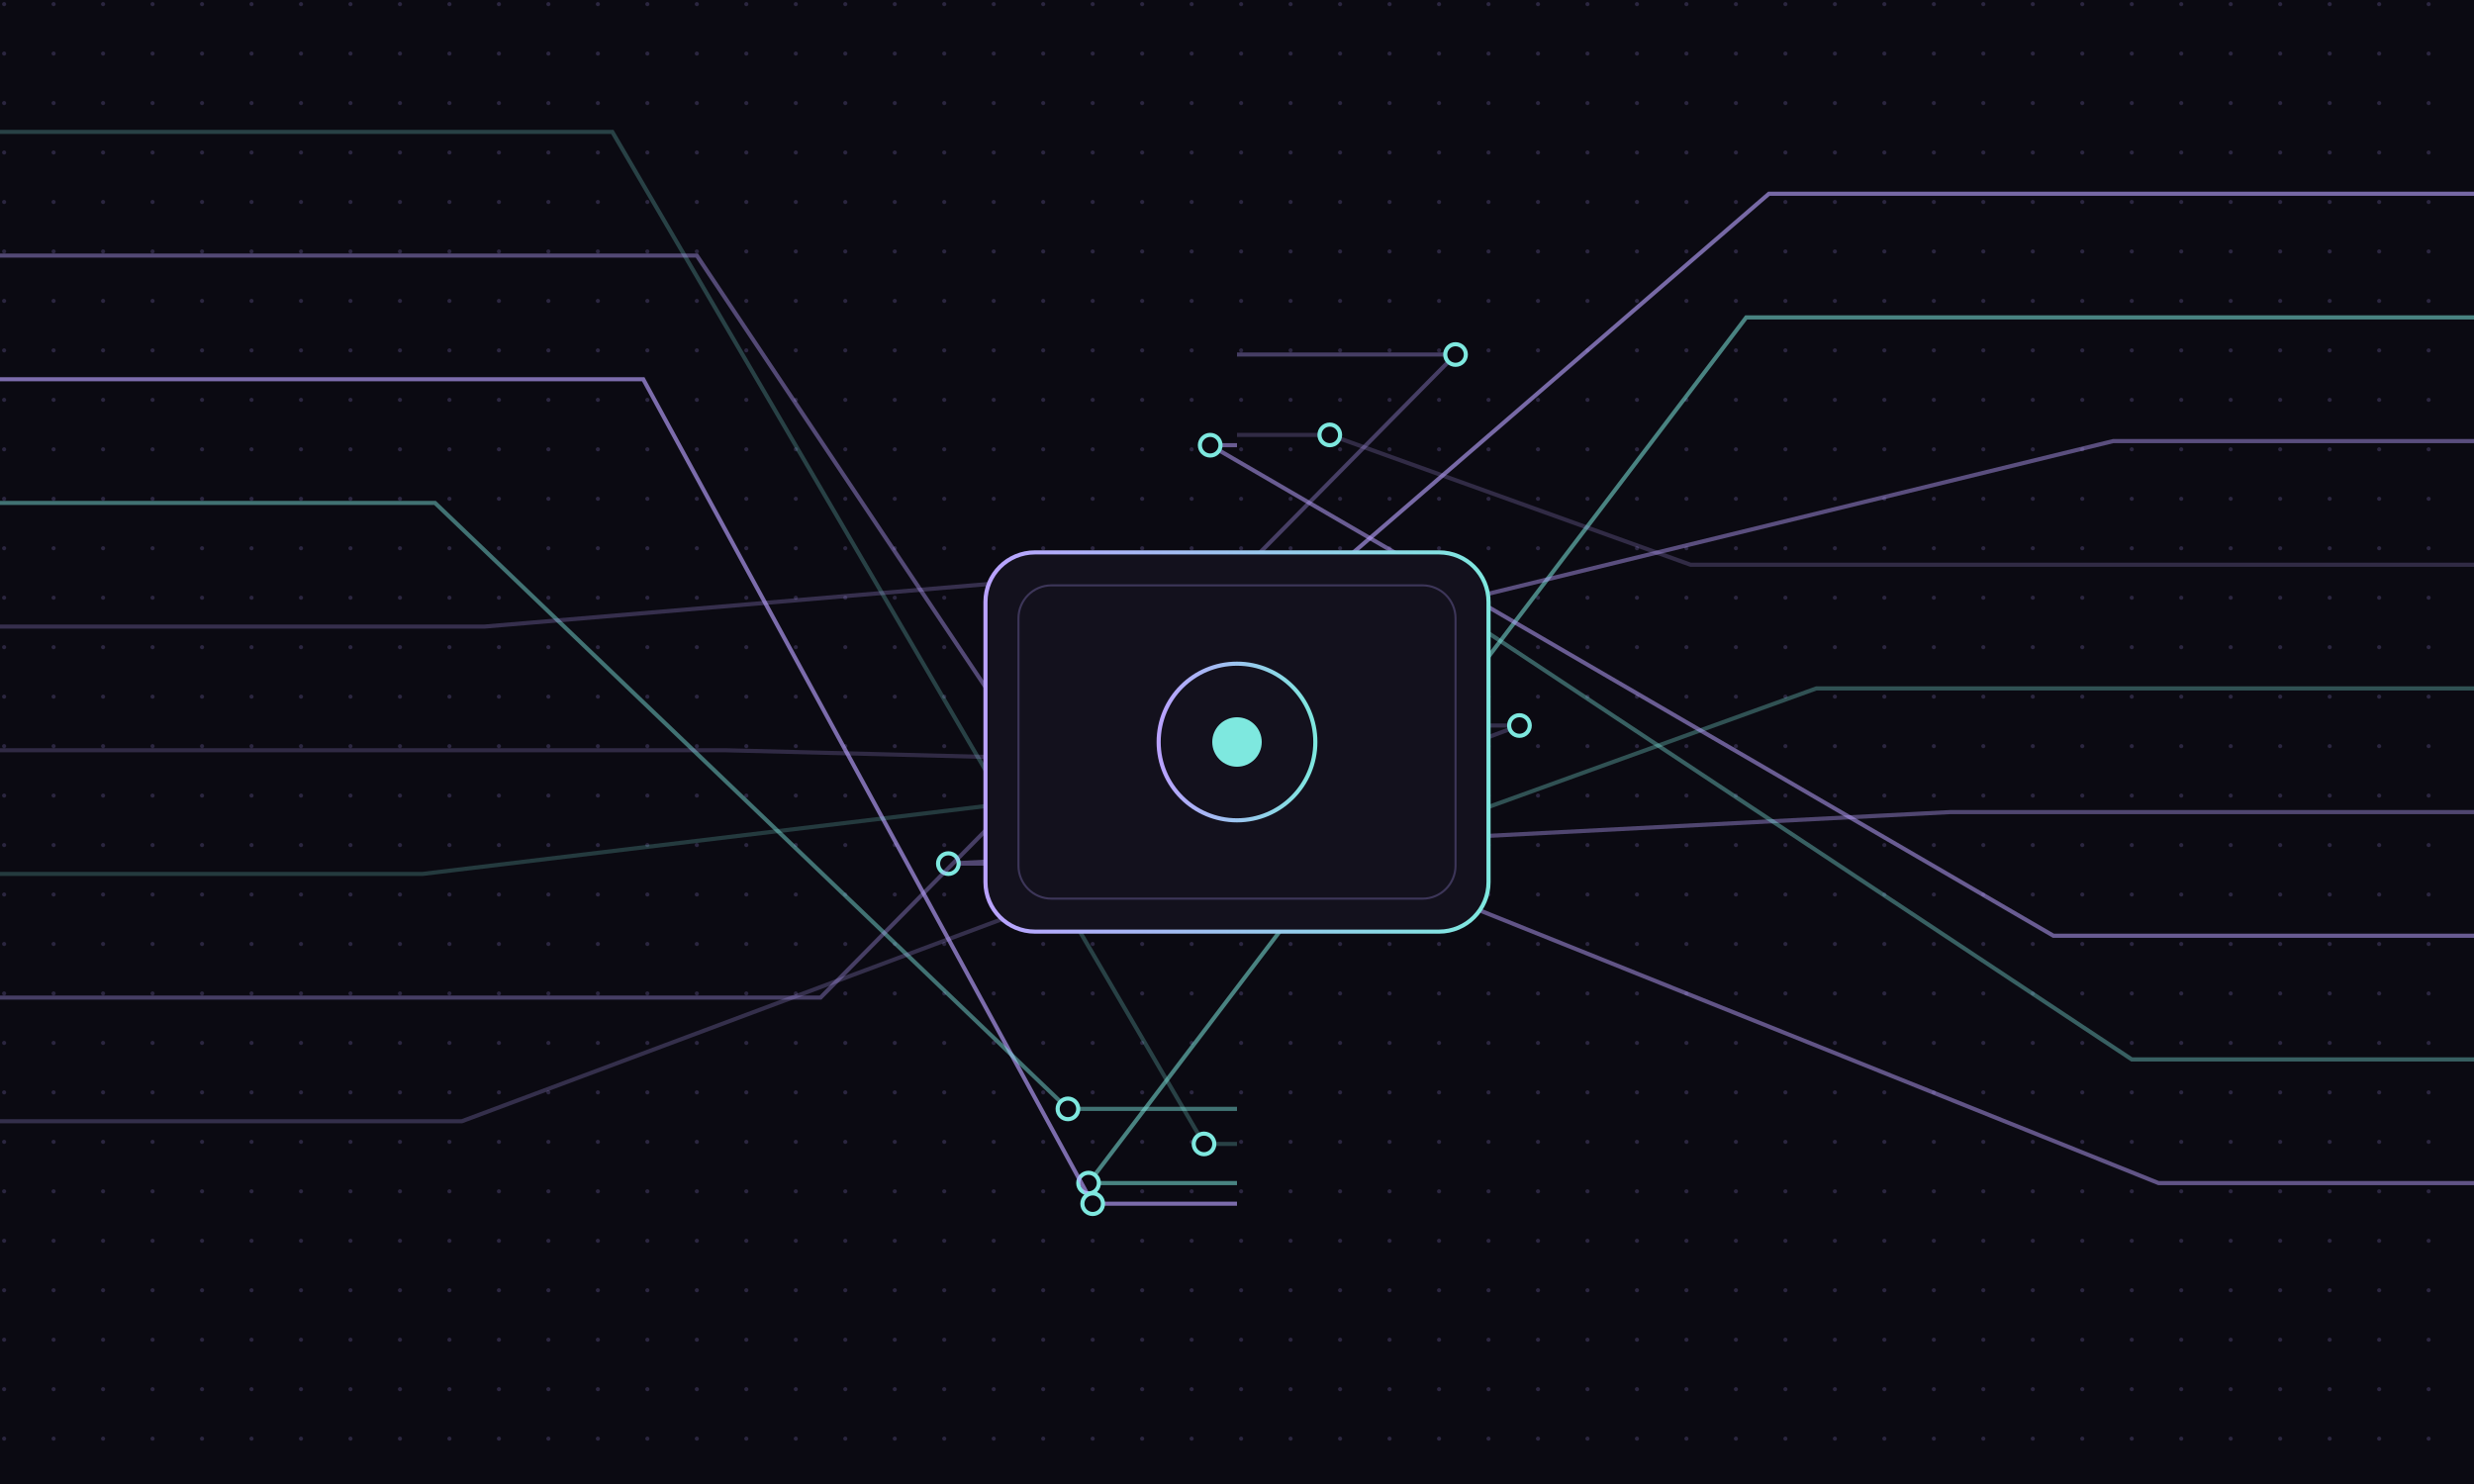
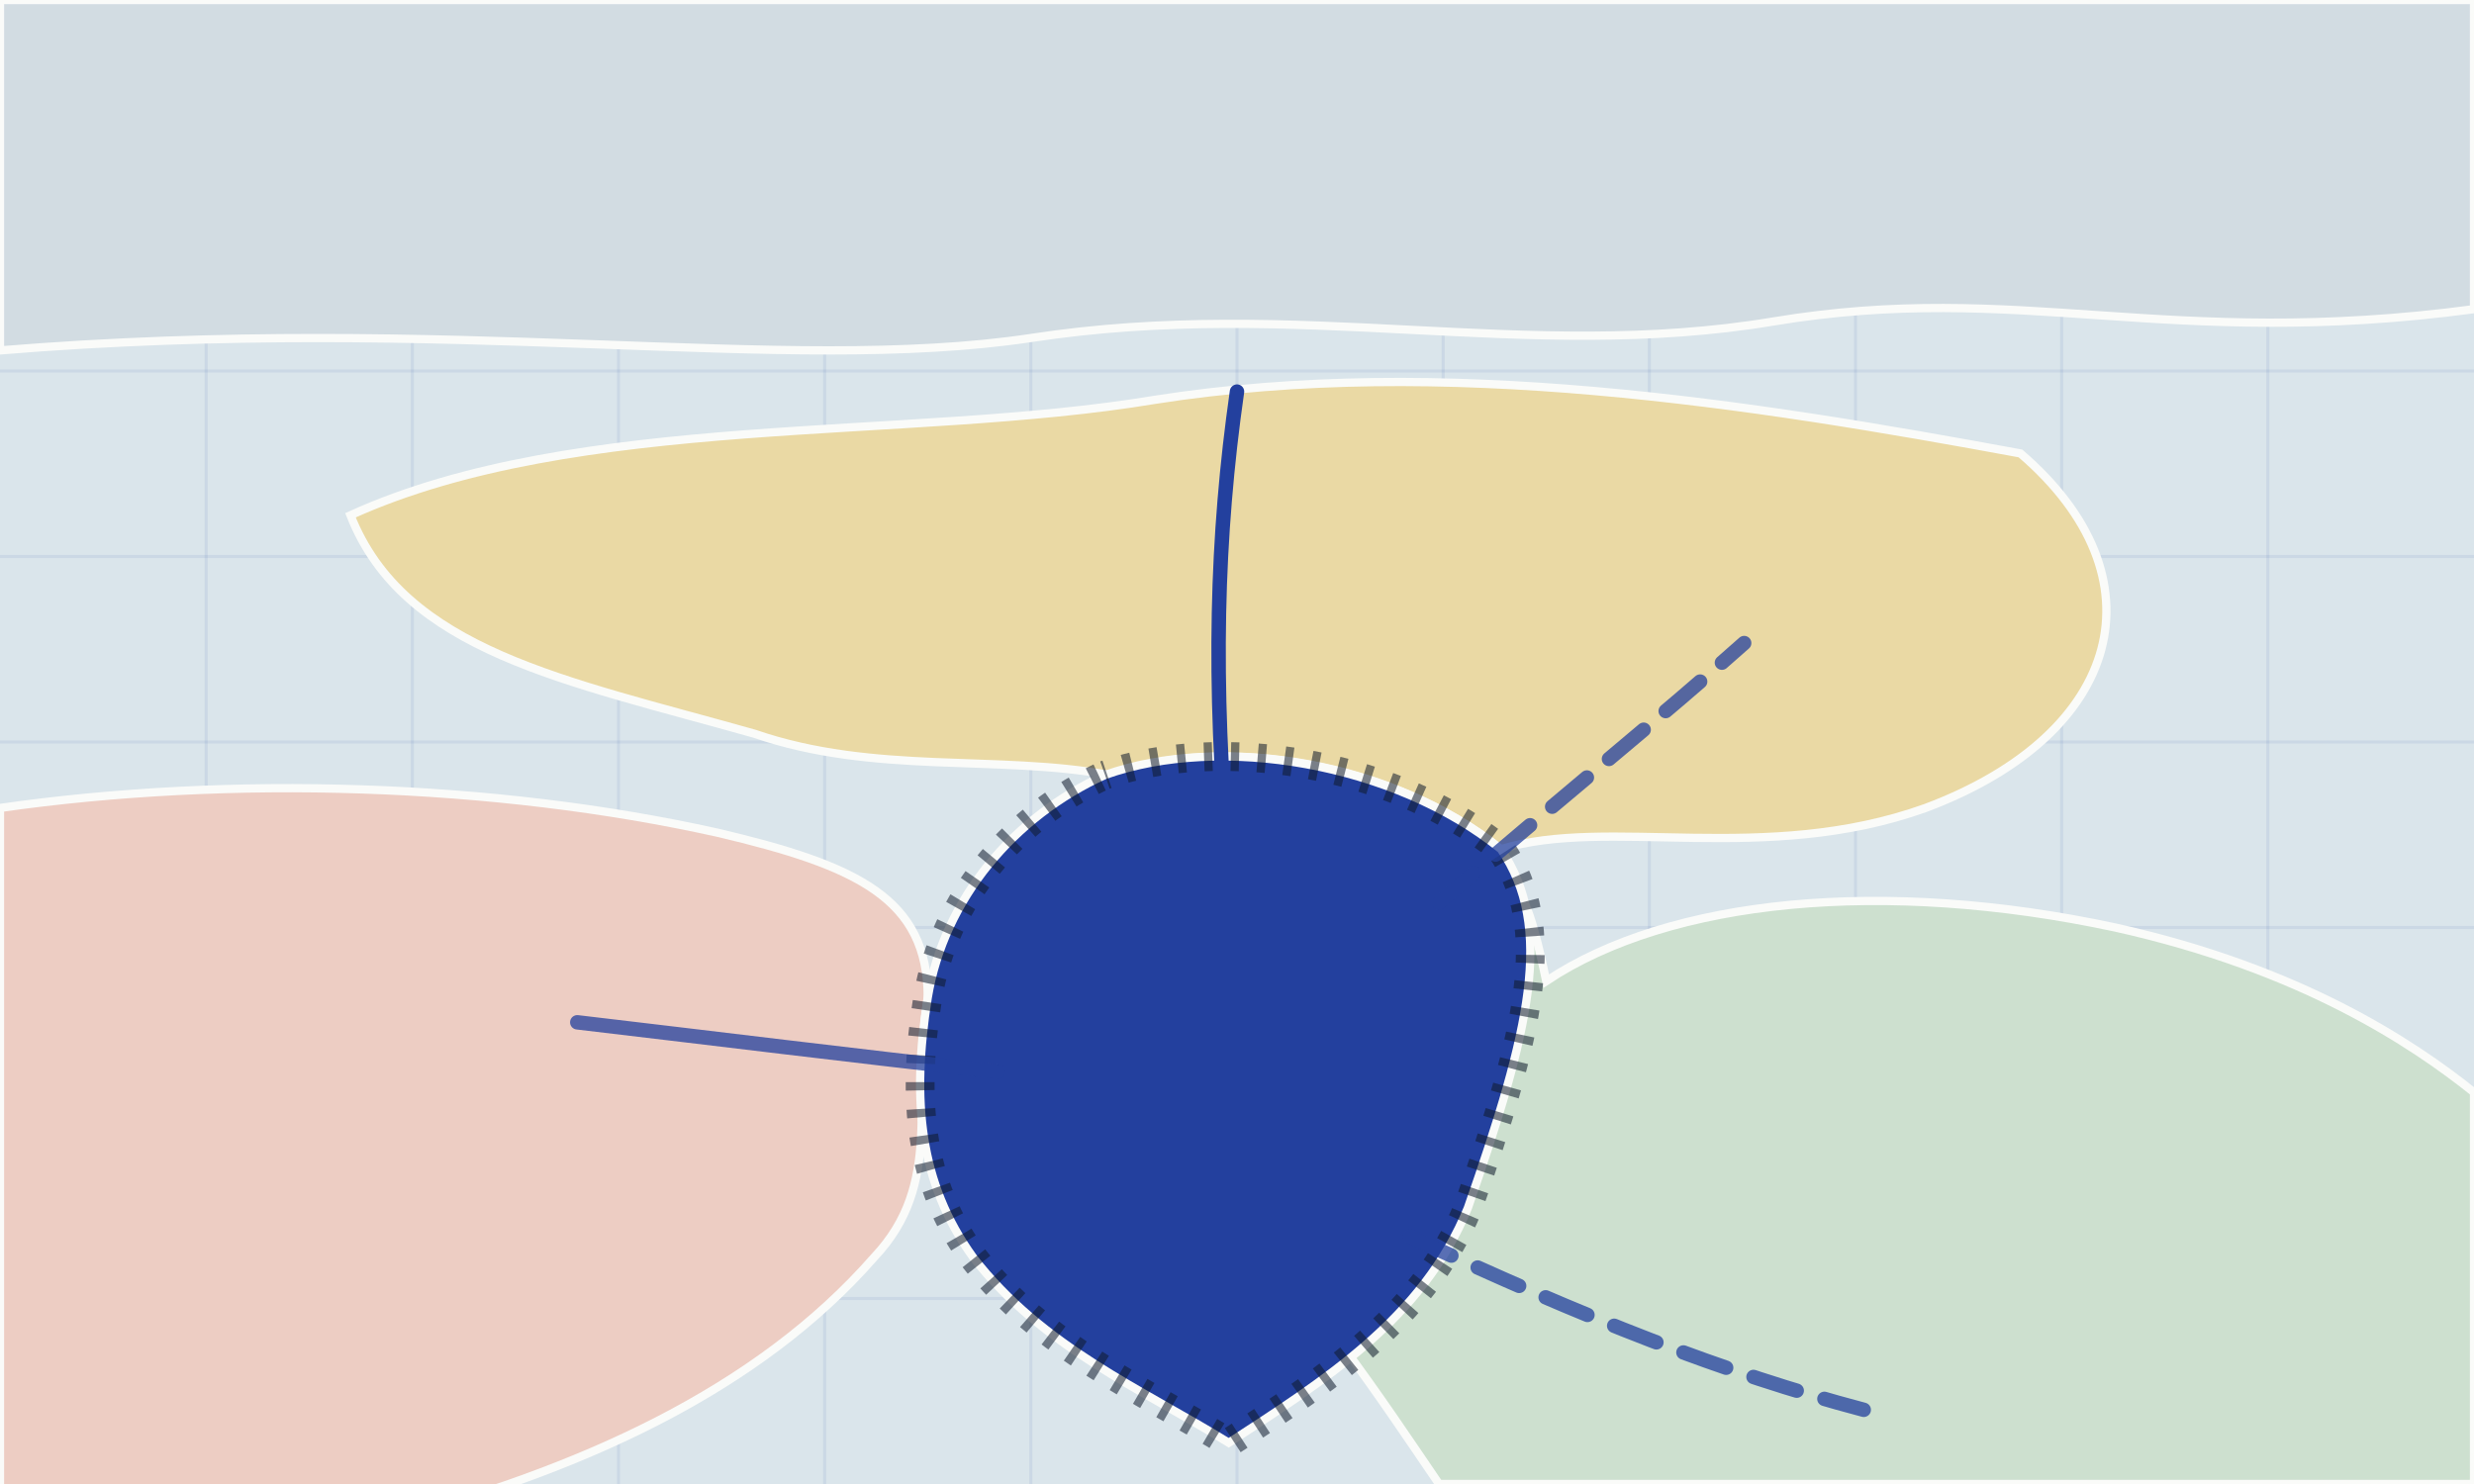
<svg xmlns="http://www.w3.org/2000/svg" width="1200" height="720" viewBox="0 0 1200 720">
-   <rect width="1200" height="720" fill="#0b0a12" />
-   <defs>
-     <pattern id="dots" width="24" height="24" patternUnits="userSpaceOnUse">
-       <circle cx="2" cy="2" r="1" fill="#2b2640" />
-     </pattern>
-     <linearGradient id="current">
-       <stop stop-color="#b9a2ff" />
-       <stop offset="1" stop-color="#7ee8df" />
-     </linearGradient>
-   </defs>
-   <rect width="1200" height="720" fill="url(#dots)" />
-   <g fill="none" stroke-width="2">
-     <path d="M0 64 H297 L584 555 H600" stroke="#7ee8df" stroke-opacity="0.253" />
-     <circle cx="584" cy="555" r="5" fill="#0b0a12" stroke="#7ee8df" />
-     <path d="M1200 94 H858 L587 328 H600" stroke="#b9a2ff" stroke-opacity="0.622" />
-     <circle cx="587" cy="328" r="5" fill="#0b0a12" stroke="#7ee8df" />
-     <path d="M0 124 H338 L552 444 H600" stroke="#b9a2ff" stroke-opacity="0.418" />
-     <circle cx="552" cy="444" r="5" fill="#0b0a12" stroke="#7ee8df" />
-     <path d="M1200 154 H847 L528 574 H600" stroke="#7ee8df" stroke-opacity="0.544" />
-     <circle cx="528" cy="574" r="5" fill="#0b0a12" stroke="#7ee8df" />
-     <path d="M0 184 H312 L530 584 H600" stroke="#b9a2ff" stroke-opacity="0.649" />
-     <circle cx="530" cy="584" r="5" fill="#0b0a12" stroke="#7ee8df" />
-     <path d="M1200 214 H1025 L579 323 H600" stroke="#b9a2ff" stroke-opacity="0.455" />
-     <circle cx="579" cy="323" r="5" fill="#0b0a12" stroke="#7ee8df" />
-     <path d="M0 244 H211 L518 538 H600" stroke="#7ee8df" stroke-opacity="0.47" />
-     <circle cx="518" cy="538" r="5" fill="#0b0a12" stroke="#7ee8df" />
-     <path d="M1200 274 H820 L645 211 H600" stroke="#b9a2ff" stroke-opacity="0.218" />
-     <circle cx="645" cy="211" r="5" fill="#0b0a12" stroke="#7ee8df" />
-     <path d="M0 304 H235 L590 274 H600" stroke="#b9a2ff" stroke-opacity="0.251" />
-     <circle cx="590" cy="274" r="5" fill="#0b0a12" stroke="#7ee8df" />
-     <path d="M1200 334 H881 L693 402 H600" stroke="#7ee8df" stroke-opacity="0.319" />
-     <circle cx="693" cy="402" r="5" fill="#0b0a12" stroke="#7ee8df" />
-     <path d="M0 364 H352 L663 372 H600" stroke="#b9a2ff" stroke-opacity="0.212" />
-     <circle cx="663" cy="372" r="5" fill="#0b0a12" stroke="#7ee8df" />
-     <path d="M1200 394 H946 L460 419 H600" stroke="#b9a2ff" stroke-opacity="0.396" />
-     <circle cx="460" cy="419" r="5" fill="#0b0a12" stroke="#7ee8df" />
-     <path d="M0 424 H205 L570 380 H600" stroke="#7ee8df" stroke-opacity="0.217" />
-     <circle cx="570" cy="380" r="5" fill="#0b0a12" stroke="#7ee8df" />
-     <path d="M1200 454 H996 L587 216 H600" stroke="#b9a2ff" stroke-opacity="0.541" />
-     <circle cx="587" cy="216" r="5" fill="#0b0a12" stroke="#7ee8df" />
-     <path d="M0 484 H398 L706 172 H600" stroke="#b9a2ff" stroke-opacity="0.344" />
-     <circle cx="706" cy="172" r="5" fill="#0b0a12" stroke="#7ee8df" />
-     <path d="M1200 514 H1034 L684 282 H600" stroke="#7ee8df" stroke-opacity="0.39" />
-     <circle cx="684" cy="282" r="5" fill="#0b0a12" stroke="#7ee8df" />
-     <path d="M0 544 H224 L737 352 H600" stroke="#b9a2ff" stroke-opacity="0.24" />
-     <circle cx="737" cy="352" r="5" fill="#0b0a12" stroke="#7ee8df" />
-     <path d="M1200 574 H1047 L492 351 H600" stroke="#b9a2ff" stroke-opacity="0.491" />
-     <circle cx="492" cy="351" r="5" fill="#0b0a12" stroke="#7ee8df" />
+   <rect width="1200" height="720" fill="#DAE5EB" />
+   <g stroke="#23409E" stroke-opacity=".08" stroke-width="1.5">
+     <line x1="100" y1="0" x2="100" y2="720" />
+     <line x1="200" y1="0" x2="200" y2="720" />
+     <line x1="300" y1="0" x2="300" y2="720" />
+     <line x1="400" y1="0" x2="400" y2="720" />
+     <line x1="500" y1="0" x2="500" y2="720" />
+     <line x1="600" y1="0" x2="600" y2="720" />
+     <line x1="700" y1="0" x2="700" y2="720" />
+     <line x1="800" y1="0" x2="800" y2="720" />
+     <line x1="900" y1="0" x2="900" y2="720" />
+     <line x1="1000" y1="0" x2="1000" y2="720" />
+     <line x1="1100" y1="0" x2="1100" y2="720" />
+     <line x1="0" y1="90" x2="1200" y2="90" />
+     <line x1="0" y1="180" x2="1200" y2="180" />
+     <line x1="0" y1="270" x2="1200" y2="270" />
+     <line x1="0" y1="360" x2="1200" y2="360" />
+     <line x1="0" y1="450" x2="1200" y2="450" />
+     <line x1="0" y1="540" x2="1200" y2="540" />
+     <line x1="0" y1="630" x2="1200" y2="630" />
  </g>
-   <rect x="478" y="268" width="244" height="184" rx="24" fill="#13111d" stroke="url(#current)" stroke-width="2" />
-   <rect x="494" y="284" width="212" height="152" rx="16" fill="none" stroke="#3d3659" />
-   <circle cx="600" cy="360" r="38" fill="none" stroke="url(#current)" stroke-width="2" />
-   <circle cx="600" cy="360" r="12" fill="#7ee8df" />
+   <path d="M0 0 H1200 V150 C1050 170 980 136 860 156 C740 176 630 144 500 164 C380 182 220 152 0 170 Z" fill="#D2DCE2" stroke="#FAFBF9" stroke-width="4" />
+   <path d="M170 250 C280 200 440 214 560 194 C700 172 850 196 980 220 C1050 280 1030 356 934 392 C856 420 780 396 728 412 C676 370 594 356 538 376 C484 366 424 376 366 356 C274 330 196 316 170 250 Z" fill="#EAD9A4" stroke="#FAFBF9" stroke-width="4" />
+   <path d="M0 392 C112 376 240 380 348 404 C416 420 450 436 450 484 C442 534 458 574 424 610 C368 674 282 714 180 740 C112 756 44 752 0 742 Z" fill="#EDCDC3" stroke="#FAFBF9" stroke-width="4" />
+   <path d="M750 476 C810 436 914 426 1026 450 C1116 470 1170 506 1200 530 V720 H698 C668 676 638 630 596 590 C642 560 690 530 712 476 C730 440 734 400 750 476 Z" fill="#CDE0CF" stroke="#FAFBF9" stroke-width="4" />
+   <path d="M536 376 C592 356 676 370 728 412 C754 450 742 500 712 586 C690 640 642 670 596 700 C554 674 506 654 472 610 C446 574 442 534 450 484 C458 436 492 396 536 376 Z" fill="#23409E" stroke="#FAFBF9" stroke-width="4" />
+   <path d="M536 376 C592 356 676 370 728 412 C754 450 742 500 712 586 C690 640 642 670 596 700 C554 674 506 654 472 610 C446 574 442 534 450 484 C458 436 492 396 536 376 Z" fill="none" stroke="#0F1A2C" stroke-width="14" stroke-dasharray="4 9" opacity=".55" stroke-dashoffset="3" />
+   <path d="M596 420 C588 330 590 260 600 190" fill="none" stroke="#23409E" stroke-width="7" stroke-linecap="round" stroke-dasharray="none" opacity="1" />
+   <path d="M698 438 C756 388 808 346 846 312" fill="none" stroke="#23409E" stroke-width="7" stroke-linecap="round" stroke-dasharray="22 14" opacity="0.75" />
+   <path d="M484 520 C412 512 348 504 280 496" fill="none" stroke="#23409E" stroke-width="7" stroke-linecap="round" stroke-dasharray="none" opacity="0.75" />
+   <path d="M684 600 C770 640 836 666 904 684" fill="none" stroke="#23409E" stroke-width="7" stroke-linecap="round" stroke-dasharray="22 14" opacity="0.75" />
</svg>
